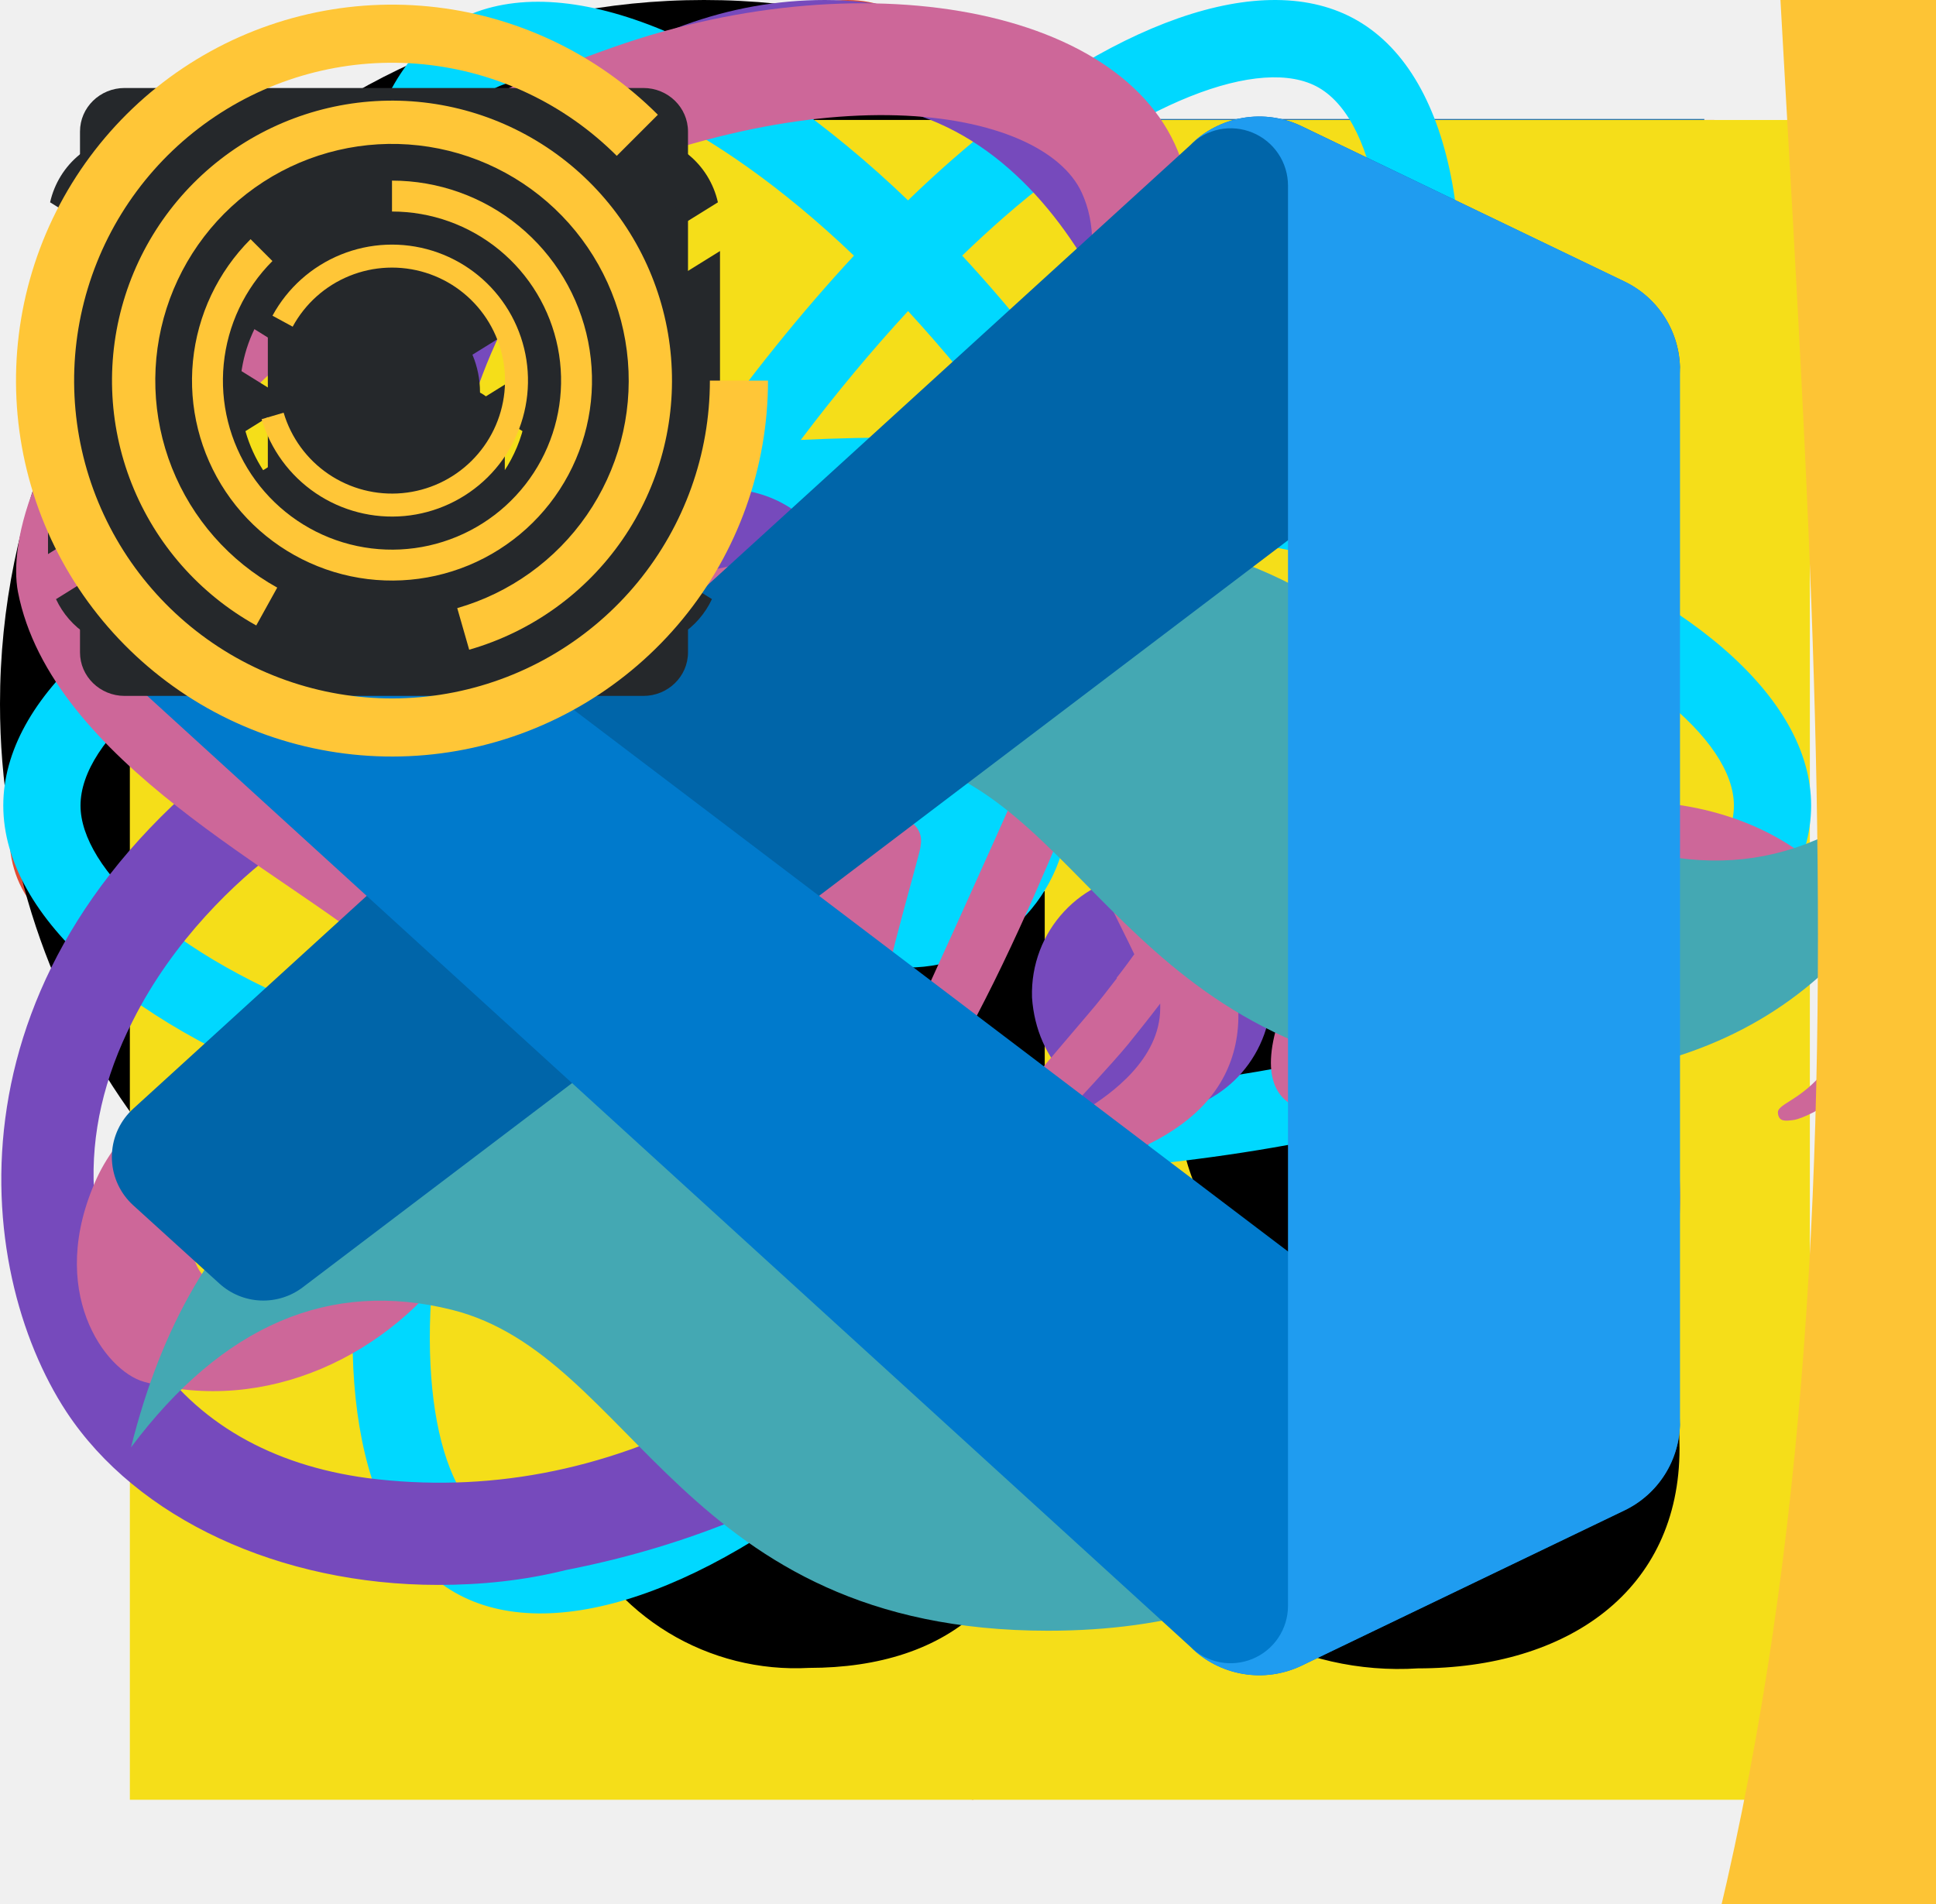
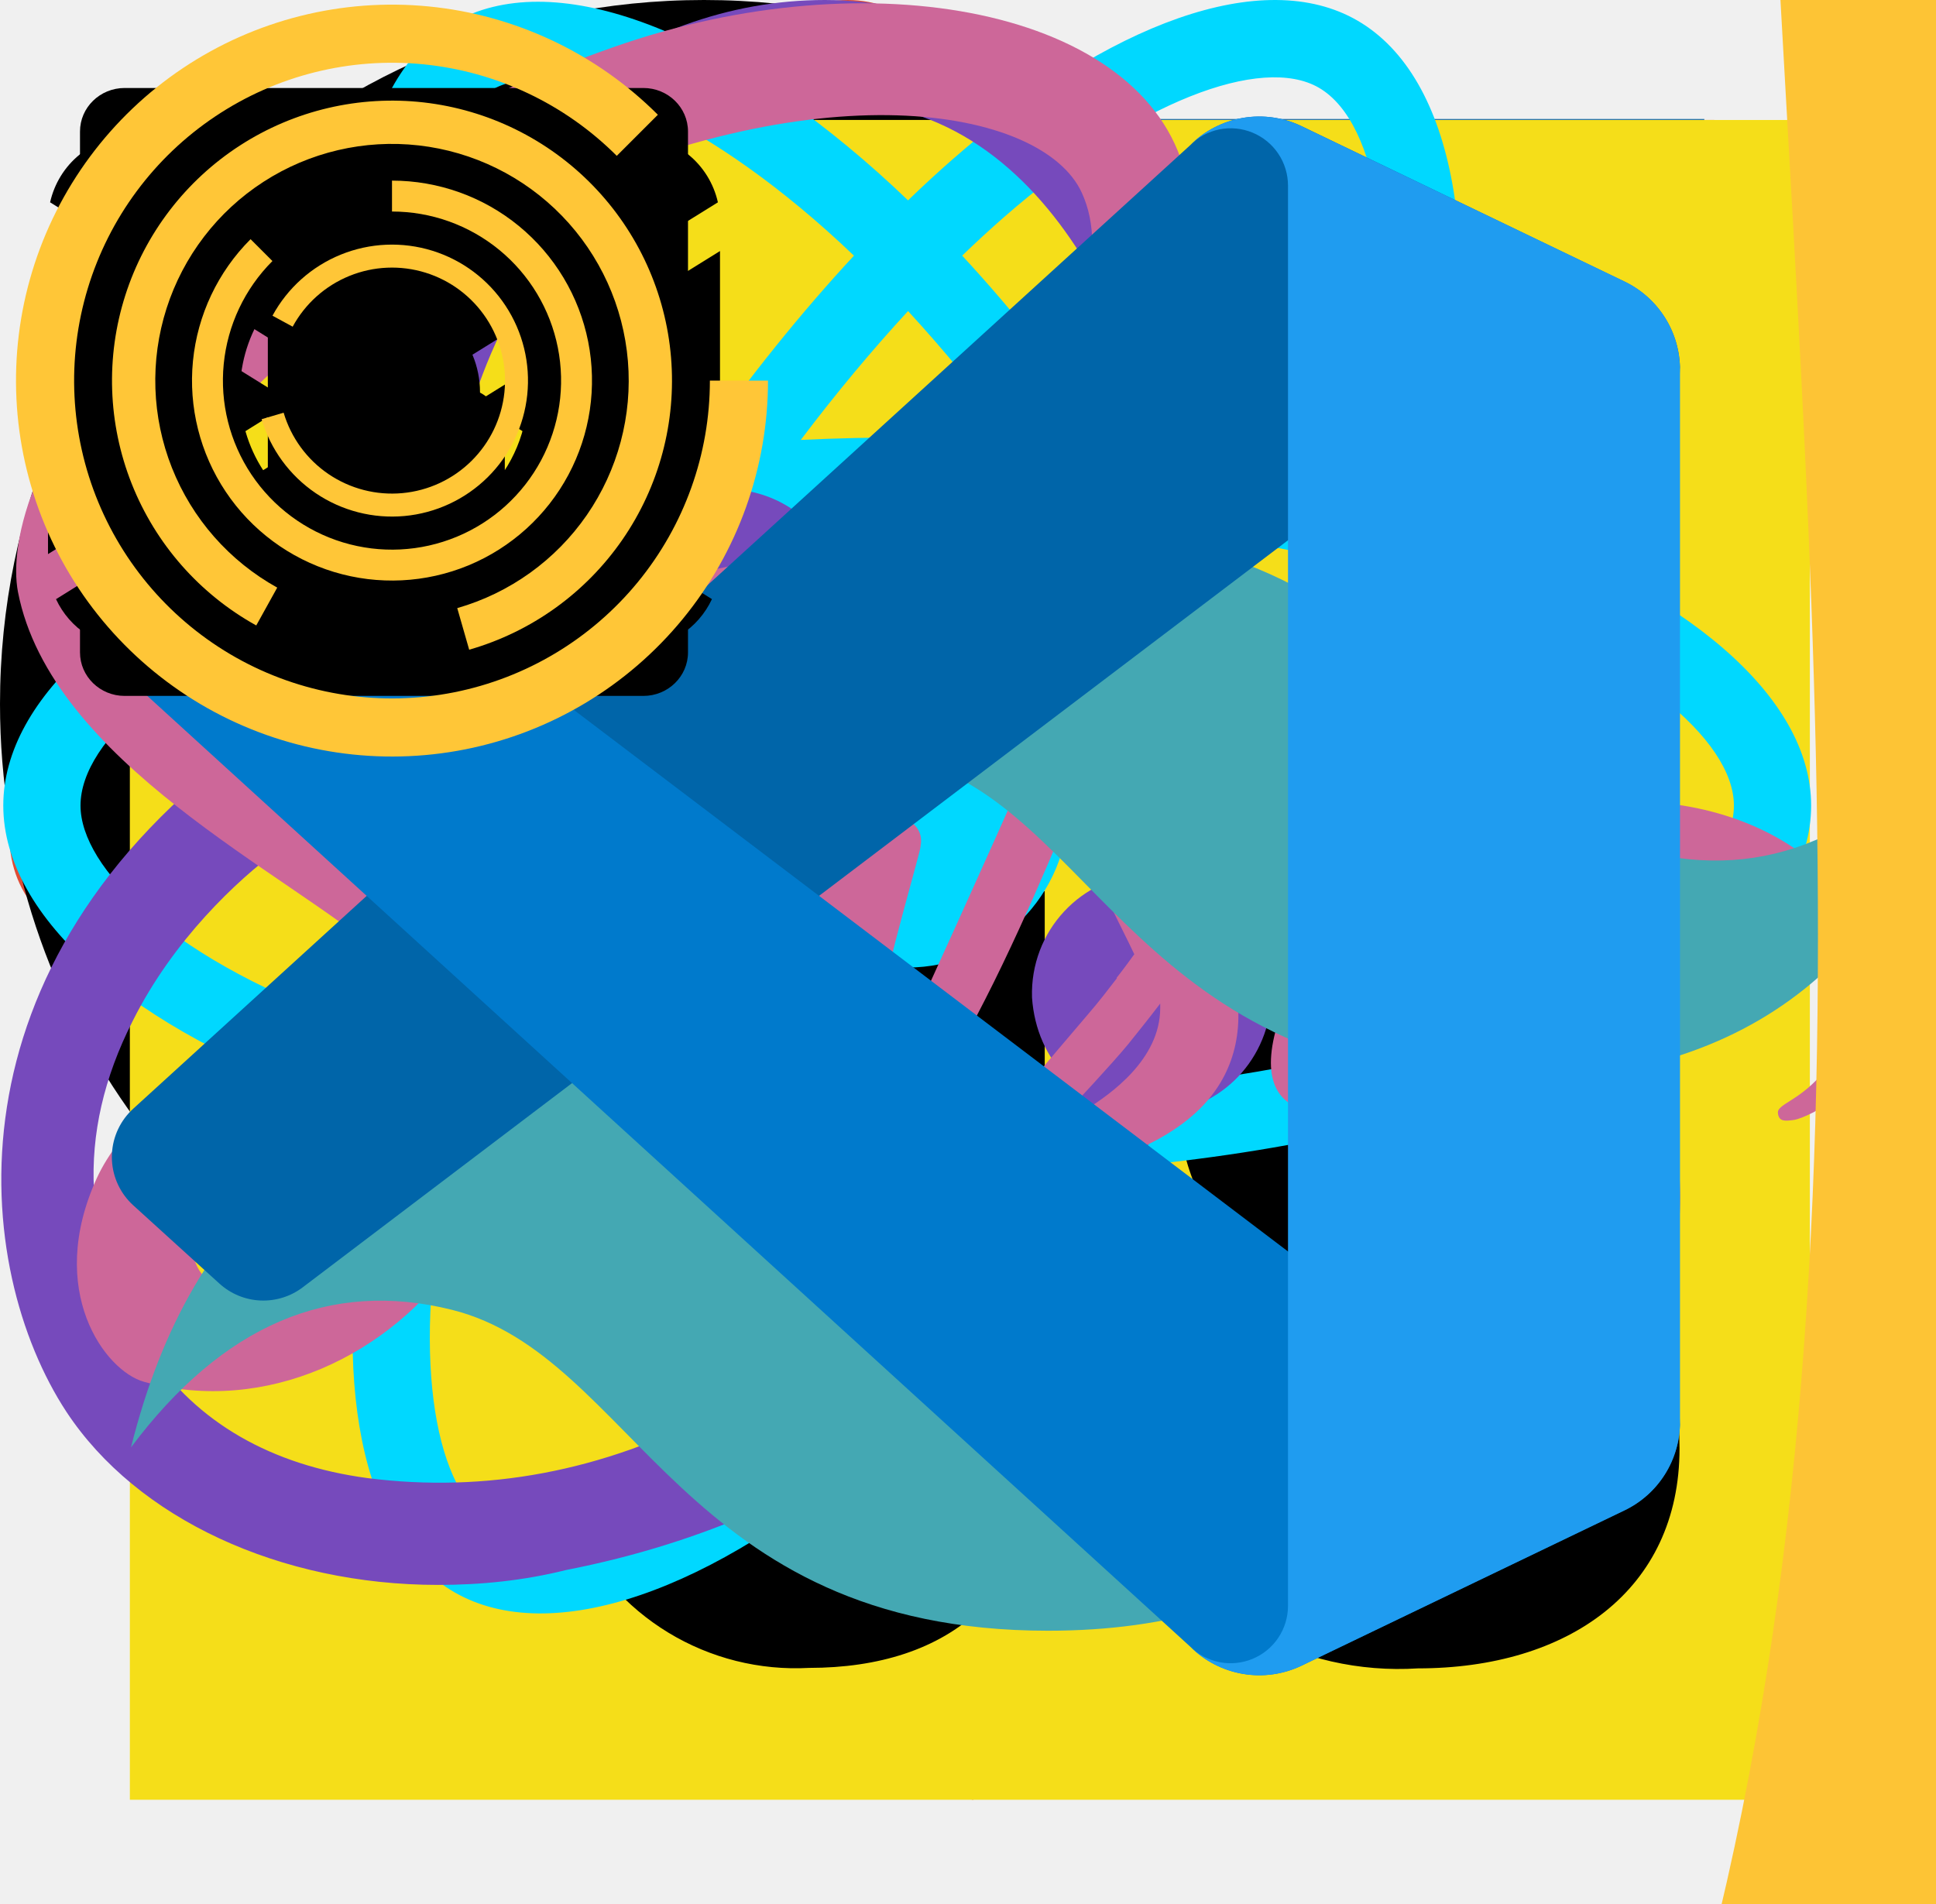
<svg xmlns="http://www.w3.org/2000/svg" width="121" height="119" viewBox="0 0 121 119" fill="none">
  <g id="css">
    <path d="M22.365 101.154L13.943 7.438H106.523L98.089 101.139L60.176 111.562L22.365 101.154Z" fill="#1572B6" />
    <path d="M60.233 103.597L90.87 95.174L98.078 15.102H60.233V103.597Z" fill="#33A9DC" />
    <path d="M60.233 49.054H75.57L76.628 37.284H60.233V25.79H89.295L89.018 28.872L86.171 60.549H60.233V49.054Z" fill="white" />
    <path d="M60.304 78.904L60.252 78.919L47.344 75.461L46.519 66.294H34.883L36.507 84.341L60.248 90.879L60.304 90.864V78.904Z" fill="#EBEBEB" />
    <path d="M74.584 60.062L73.189 75.453L60.263 78.912V90.871L84.023 84.341L84.199 82.4L86.213 60.062H74.584Z" fill="white" />
    <path d="M60.274 25.79V37.284H32.276L32.044 34.7L31.515 28.872L31.238 25.79H60.274ZM60.233 49.054V60.549H47.486L47.254 57.964L46.729 52.137L46.452 49.054H60.233Z" fill="#EBEBEB" />
  </g>
  <g id="git">
    <g clip-path="url(#clip0_13_2984)">
      <path d="M103.62 47.822L57.776 1.98C55.137 -0.66 50.855 -0.66 48.213 1.98L38.694 11.5L50.77 23.576C53.576 22.628 56.794 23.264 59.031 25.501C61.279 27.753 61.911 30.998 60.939 33.813L72.578 45.452C75.393 44.482 78.642 45.109 80.891 47.362C84.034 50.504 84.034 55.596 80.891 58.74C77.747 61.884 72.655 61.884 69.51 58.74C67.145 56.373 66.561 52.901 67.758 49.989L56.905 39.135L56.903 67.697C57.69 68.086 58.409 68.6 59.031 69.219C62.174 72.361 62.174 77.453 59.031 80.6C55.887 83.742 50.793 83.742 47.654 80.6C44.511 77.453 44.511 72.361 47.654 69.219C48.407 68.466 49.302 67.869 50.287 67.463V38.635C49.3 38.232 48.405 37.635 47.654 36.879C45.272 34.501 44.7 31.007 45.92 28.083L34.015 16.177L2.581 47.61C-0.06 50.252 -0.06 54.535 2.581 57.175L48.426 103.018C51.065 105.658 55.346 105.658 57.989 103.018L103.619 57.388C106.26 54.747 106.26 50.462 103.619 47.822" fill="#DE4C36" />
    </g>
    <defs>
      <clipPath id="clip0_13_2984">
        <rect width="105" height="105" fill="white" transform="translate(0.600006)" />
      </clipPath>
    </defs>
  </g>
  <g id="github">
    <path fill-rule="evenodd" clip-rule="evenodd" d="M44 0C19.69 0 0 19.69 0 44C0 63.47 12.595 79.915 30.085 85.745C32.285 86.13 33.11 84.81 33.11 83.655C33.11 82.61 33.055 79.145 33.055 75.46C22 77.495 19.14 72.765 18.26 70.29C17.765 69.025 15.62 65.12 13.75 64.075C12.21 63.25 10.01 61.215 13.695 61.16C17.16 61.105 19.635 64.35 20.46 65.67C24.42 72.325 30.745 70.455 33.275 69.3C33.66 66.44 34.815 64.515 36.08 63.415C26.29 62.315 16.06 58.52 16.06 41.69C16.06 36.905 17.765 32.945 20.57 29.865C20.13 28.765 18.59 24.255 21.01 18.205C21.01 18.205 24.695 17.05 33.11 22.715C36.63 21.725 40.37 21.23 44.11 21.23C47.85 21.23 51.59 21.725 55.11 22.715C63.525 16.995 67.21 18.205 67.21 18.205C69.63 24.255 68.09 28.765 67.65 29.865C70.455 32.945 72.16 36.85 72.16 41.69C72.16 58.575 61.875 62.315 52.085 63.415C53.68 64.79 55.055 67.43 55.055 71.555C55.055 77.44 55 82.17 55 83.655C55 84.81 55.825 86.185 58.025 85.745C66.76 82.796 74.35 77.182 79.727 69.694C85.104 62.205 87.997 53.219 88 44C88 19.69 68.31 0 44 0Z" fill="black" />
  </g>
  <g id="html">
    <path d="M22.982 102.004L14.555 7.5H107.143L98.705 101.989L60.793 112.5L22.982 102.004Z" fill="#E44F26" />
    <path d="M60.849 104.468L91.487 95.974L98.694 15.229H60.849V104.468Z" fill="#F1662A" />
    <path d="M60.849 50.276H45.512L44.454 38.407H60.849V26.816H31.787L32.064 29.929L34.91 61.867H60.849V50.276ZM60.849 80.377L60.797 80.392L47.889 76.909L47.064 67.665H35.428L37.052 85.86L60.797 92.453L60.849 92.438V80.377Z" fill="#EBEBEB" />
    <path d="M60.808 50.276V61.867H75.08L73.738 76.901L60.808 80.389V92.449L84.572 85.86L84.744 83.903L87.467 53.389L87.752 50.276H60.808ZM60.808 26.816V38.407H88.805L89.038 35.805L89.567 29.929L89.844 26.816H60.808Z" fill="white" />
  </g>
  <g id="js">
    <path d="M8.116 7.5H113.116V112.5H8.116V7.5Z" fill="#F5DE19" />
    <path d="M78.65 89.531C79.545 91.349 80.935 92.876 82.66 93.938C84.385 94.999 86.375 95.552 88.4 95.531C92.488 95.531 95.101 93.487 95.101 90.656C95.101 87.281 92.416 86.074 87.916 84.105L85.449 83.047C78.324 80.014 73.599 76.215 73.599 68.183C73.599 60.784 79.224 55.148 88.048 55.148C90.904 54.941 93.758 55.581 96.253 56.986C98.749 58.391 100.775 60.499 102.08 63.049L94.366 67.98C93.864 66.716 92.989 65.635 91.858 64.879C90.727 64.124 89.393 63.73 88.033 63.75C87.439 63.691 86.84 63.755 86.273 63.94C85.706 64.125 85.184 64.427 84.74 64.824C84.296 65.222 83.939 65.709 83.693 66.252C83.447 66.795 83.317 67.384 83.311 67.98C83.311 70.939 85.145 72.139 89.379 73.98L91.846 75.037C100.231 78.634 104.971 82.297 104.971 90.536C104.971 99.42 97.993 104.287 88.621 104.287C84.97 104.52 81.329 103.691 78.139 101.901C74.948 100.11 72.344 97.434 70.64 94.196L78.65 89.531ZM43.794 90.386C45.343 93.135 46.753 95.46 50.143 95.46C53.383 95.46 55.43 94.192 55.43 89.261V55.71H65.296V89.392C65.296 99.608 59.296 104.257 50.563 104.257C47.475 104.426 44.41 103.657 41.768 102.051C39.126 100.444 37.032 98.076 35.761 95.257L43.794 90.386Z" fill="black" />
  </g>
  <g id="react">
    <g clip-path="url(#clip0_13_2986)">
      <path d="M93.106 32.703C91.903 32.289 90.69 31.905 89.469 31.552C89.674 30.711 89.863 29.879 90.031 29.062C92.784 15.648 90.984 4.842 84.836 1.284C78.942 -2.127 69.302 1.429 59.566 9.933C58.606 10.773 57.668 11.637 56.752 12.524C56.139 11.934 55.515 11.356 54.88 10.789C44.677 1.696 34.449 -2.136 28.308 1.432C22.419 4.854 20.675 15.013 23.154 27.725C23.4 28.984 23.679 30.237 23.989 31.482C22.541 31.895 21.144 32.334 19.807 32.802C7.844 36.988 0.205 43.548 0.205 50.353C0.205 57.381 8.406 64.43 20.866 68.704C21.876 69.049 22.895 69.369 23.921 69.663C23.588 71.004 23.292 72.354 23.034 73.711C20.671 86.204 22.516 96.122 28.389 99.522C34.456 103.033 44.637 99.425 54.551 90.727C55.355 90.02 56.141 89.293 56.908 88.546C57.9 89.507 58.919 90.439 59.963 91.343C69.566 99.636 79.05 102.985 84.918 99.576C90.978 96.055 92.948 85.4 90.391 72.436C90.189 71.42 89.963 70.409 89.713 69.405C90.428 69.192 91.13 68.973 91.814 68.746C104.767 64.438 113.195 57.475 113.195 50.353C113.195 43.523 105.309 36.919 93.106 32.703ZM90.296 64.147C89.678 64.353 89.044 64.55 88.398 64.743C86.968 60.2 85.039 55.368 82.677 50.376C84.93 45.504 86.786 40.734 88.176 36.22C89.332 36.556 90.453 36.91 91.535 37.283C101.991 40.896 108.369 46.237 108.369 50.353C108.369 54.737 101.481 60.428 90.296 64.147ZM85.656 73.376C86.787 79.109 86.948 84.292 86.199 88.344C85.526 91.984 84.173 94.412 82.499 95.384C78.939 97.453 71.323 94.764 63.111 87.671C62.14 86.831 61.193 85.963 60.27 85.07C63.454 81.576 66.636 77.513 69.741 73.001C75.204 72.514 80.364 71.719 85.044 70.633C85.269 71.543 85.473 72.457 85.656 73.376ZM38.726 95.026C35.247 96.259 32.476 96.295 30.801 95.325C27.237 93.262 25.755 85.298 27.776 74.615C28.017 73.353 28.291 72.097 28.601 70.85C33.229 71.878 38.352 72.617 43.828 73.062C46.954 77.478 50.228 81.536 53.527 85.089C52.826 85.77 52.108 86.434 51.374 87.079C46.99 90.925 42.597 93.654 38.726 95.026ZM22.428 64.12C16.918 62.23 12.368 59.774 9.249 57.093C6.447 54.685 5.032 52.293 5.032 50.353C5.032 46.223 11.166 40.956 21.396 37.377C22.638 36.943 23.937 36.533 25.286 36.148C26.7 40.764 28.554 45.59 30.793 50.471C28.525 55.423 26.644 60.327 25.216 64.997C24.28 64.728 23.35 64.436 22.428 64.12ZM27.891 26.795C25.768 15.903 27.178 7.687 30.727 5.625C34.507 3.429 42.865 6.56 51.675 14.412C52.25 14.925 52.815 15.448 53.371 15.982C50.088 19.52 46.844 23.548 43.745 27.937C38.431 28.431 33.344 29.225 28.668 30.289C28.38 29.131 28.121 27.966 27.891 26.795V26.795ZM76.63 38.874C75.525 36.959 74.38 35.068 73.194 33.202C76.799 33.66 80.253 34.267 83.497 35.01C82.523 38.142 81.309 41.417 79.881 44.775C78.837 42.787 77.753 40.819 76.63 38.874ZM56.754 19.444C58.981 21.865 61.21 24.568 63.404 27.5C58.955 27.289 54.498 27.289 50.049 27.498C52.244 24.592 54.493 21.893 56.754 19.444ZM36.751 38.907C35.642 40.837 34.579 42.792 33.561 44.771C32.156 41.425 30.953 38.136 29.971 34.958C33.195 34.235 36.633 33.643 40.215 33.194C39.016 35.07 37.861 36.975 36.751 38.907V38.907ZM40.318 67.857C36.617 67.442 33.127 66.881 29.904 66.177C30.902 62.943 32.131 59.583 33.567 56.165C34.589 58.146 35.657 60.103 36.77 62.033C37.915 64.018 39.1 65.961 40.318 67.857ZM56.888 81.603C54.6 79.126 52.318 76.385 50.089 73.437C52.253 73.522 54.458 73.566 56.7 73.566C59.003 73.566 61.28 73.514 63.52 73.414C61.32 76.415 59.099 79.159 56.888 81.603ZM79.926 55.991C81.437 59.446 82.71 62.788 83.72 65.967C80.444 66.717 76.907 67.321 73.18 67.77C74.375 65.87 75.531 63.946 76.649 62C77.786 60.021 78.878 58.018 79.926 55.991ZM72.468 59.579C70.756 62.563 68.949 65.491 67.047 68.357C63.604 68.602 60.152 68.723 56.7 68.722C53.184 68.722 49.764 68.612 46.47 68.397C44.519 65.538 42.677 62.605 40.947 59.606H40.948C39.226 56.623 37.618 53.575 36.127 50.468C37.614 47.362 39.217 44.312 40.933 41.327L40.933 41.327C42.648 38.341 44.475 35.421 46.411 32.573C49.771 32.318 53.217 32.185 56.7 32.185H56.7C60.198 32.185 63.648 32.319 67.008 32.577C68.924 35.419 70.74 38.33 72.452 41.301C74.174 44.28 75.798 47.315 77.323 50.4C75.814 53.517 74.194 56.578 72.468 59.579ZM82.425 5.481C86.209 7.671 87.68 16.502 85.303 28.084C85.151 28.823 84.981 29.576 84.795 30.339C80.107 29.253 75.017 28.445 69.687 27.943C66.583 23.506 63.366 19.472 60.136 15.979C60.983 15.16 61.849 14.363 62.735 13.587C71.077 6.301 78.873 3.425 82.425 5.481ZM56.7 40.226C62.272 40.226 66.79 44.76 66.79 50.353C66.79 55.946 62.272 60.48 56.7 60.48C51.128 60.48 46.61 55.946 46.61 50.353C46.61 44.76 51.128 40.226 56.7 40.226Z" fill="#00D8FF" />
    </g>
    <defs>
      <clipPath id="clip0_13_2986">
        <rect width="113" height="101" fill="white" transform="translate(0.200012)" />
      </clipPath>
    </defs>
  </g>
  <g id="reactToolkit">
    <path d="M72.779 69.563C76.651 69.162 79.588 65.824 79.455 61.818C79.321 57.813 75.983 54.609 71.978 54.609H71.711C67.572 54.742 64.368 58.214 64.501 62.352C64.635 64.355 65.436 66.091 66.637 67.293C62.098 76.239 55.155 82.781 44.742 88.255C37.665 91.993 30.322 93.329 22.979 92.394C16.971 91.593 12.298 88.923 9.36 84.516C5.088 77.974 4.688 70.897 8.293 63.821C10.83 58.748 14.835 55.009 17.371 53.14C16.837 51.404 16.036 48.467 15.636 46.331C-3.724 60.35 -1.721 79.309 4.154 88.255C8.559 94.931 17.505 99.07 27.385 99.07C30.055 99.07 32.725 98.803 35.395 98.136C52.485 94.797 65.436 84.65 72.779 69.563ZM96.278 53.007C86.13 41.123 71.177 34.581 54.087 34.581H51.951C50.75 32.178 48.213 30.575 45.409 30.575H45.142C41.003 30.709 37.799 34.18 37.932 38.32C38.066 42.325 41.404 45.529 45.409 45.529H45.676C48.613 45.396 51.15 43.527 52.218 40.99H54.621C64.769 40.99 74.381 43.927 83.06 49.668C89.735 54.075 94.542 59.816 97.212 66.759C99.482 72.366 99.348 77.841 96.945 82.514C93.207 89.59 86.932 93.462 78.654 93.462C73.313 93.462 68.24 91.86 65.569 90.658C64.101 91.993 61.43 94.129 59.561 95.465C65.302 98.135 71.177 99.604 76.784 99.604C89.602 99.604 99.081 92.528 102.686 85.451C106.558 77.707 106.291 64.355 96.278 53.007ZM28.453 71.832C28.587 75.838 31.924 79.042 35.93 79.042H36.197C40.336 78.909 43.54 75.437 43.406 71.298C43.273 67.292 39.935 64.088 35.93 64.088H35.663C35.395 64.088 34.995 64.088 34.728 64.221C29.254 55.142 26.985 45.262 27.786 34.581C28.319 26.57 30.99 19.627 35.663 13.885C39.535 8.945 47.011 6.542 52.085 6.409C66.237 6.141 72.245 23.766 72.645 30.842C74.381 31.243 77.319 32.178 79.321 32.845C77.719 11.216 64.368 0 51.551 0C39.535 0 28.453 8.679 24.047 21.496C17.905 38.587 21.911 55.009 29.387 67.96C28.72 68.895 28.319 70.364 28.453 71.832V71.832Z" fill="#764ABC" />
  </g>
  <g id="sass">
    <g clip-path="url(#clip0_13_2988)">
      <path d="M101.473 50.077C97.403 50.097 93.865 51.069 90.903 52.506C89.816 50.372 88.73 48.471 88.538 47.076C88.325 45.449 88.069 44.456 88.325 42.512C88.581 40.568 89.731 37.8 89.71 37.589C89.689 37.378 89.454 36.385 87.11 36.364C84.766 36.342 82.741 36.807 82.507 37.42C82.272 38.033 81.825 39.427 81.527 40.864C81.122 42.977 76.839 50.52 74.388 54.471C73.599 52.929 72.918 51.577 72.768 50.499C72.555 48.872 72.299 47.879 72.555 45.935C72.811 43.991 73.962 41.224 73.94 41.012C73.919 40.801 73.684 39.807 71.34 39.787C68.996 39.765 66.971 40.23 66.737 40.843C66.503 41.456 66.247 42.892 65.757 44.287C65.267 45.682 59.577 58.275 58.085 61.529C57.482 62.845 56.85 64.149 56.189 65.438C56.189 65.438 56.167 65.501 56.103 65.607C55.895 66.011 55.682 66.412 55.464 66.811V66.832C55.144 67.403 54.803 67.931 54.633 67.931C54.505 67.931 54.271 66.409 54.675 64.339C55.528 59.965 57.552 53.161 57.531 52.929C57.531 52.802 57.915 51.619 56.21 51.006C54.548 50.393 53.951 51.407 53.802 51.407C53.653 51.407 53.546 51.767 53.546 51.767C53.546 51.767 55.4 44.118 50.008 44.118C46.642 44.118 41.996 47.773 39.694 51.069C37.078 52.481 34.464 53.897 31.852 55.317C30.595 56.014 29.295 56.711 28.08 57.366C27.995 57.282 27.91 57.176 27.824 57.092C21.303 50.182 9.242 45.301 9.753 36.026C9.945 32.645 11.117 23.77 32.918 12.995C50.861 4.226 65.139 6.655 67.611 12.044C71.148 19.735 59.961 34.018 41.42 36.089C34.346 36.871 30.637 34.166 29.7 33.152C28.72 32.095 28.57 32.032 28.208 32.243C27.611 32.561 27.995 33.511 28.208 34.06C28.762 35.497 31.042 38.033 34.899 39.28C38.309 40.378 46.599 40.991 56.636 37.145C67.867 32.835 76.647 20.855 74.068 10.818C71.489 0.634 54.441 -2.726 38.309 2.958C28.72 6.339 18.32 11.663 10.84 18.594C1.954 26.834 0.547 33.997 1.122 36.998C3.19 47.647 18.001 54.577 23.925 59.711C23.626 59.88 23.349 60.029 23.115 60.156C20.153 61.613 8.858 67.466 6.045 73.657C2.849 80.672 6.557 85.701 9.008 86.376C16.615 88.469 24.436 84.708 28.634 78.495C32.832 72.283 32.321 64.212 30.382 60.514C30.36 60.472 30.339 60.43 30.296 60.388C31.064 59.944 31.852 59.479 32.619 59.035C34.03 58.209 35.458 57.413 36.903 56.647C36.178 58.613 35.645 60.958 35.39 64.339C35.07 68.311 36.711 73.466 38.863 75.495C39.822 76.383 40.952 76.404 41.676 76.404C44.191 76.404 45.321 74.333 46.578 71.882C48.112 68.882 49.497 65.395 49.497 65.395C49.497 65.395 47.771 74.819 52.459 74.819C54.164 74.819 55.89 72.621 56.658 71.502V71.523C56.658 71.523 56.7 71.459 56.785 71.311C56.956 71.037 57.062 70.867 57.062 70.867V70.826C57.744 69.642 59.279 66.959 61.559 62.5C64.5 56.753 67.334 49.57 67.334 49.57C67.334 49.57 67.59 51.323 68.463 54.239C68.975 55.95 70.04 57.831 70.893 59.648C70.211 60.599 69.785 61.127 69.785 61.127L69.806 61.148C69.252 61.867 68.655 62.648 67.995 63.409C65.672 66.156 62.902 69.305 62.518 70.213C62.07 71.29 62.177 72.072 63.03 72.706C63.648 73.171 64.755 73.234 65.885 73.171C67.974 73.023 69.444 72.516 70.168 72.199C71.298 71.798 72.619 71.185 73.855 70.276C76.135 68.607 77.52 66.219 77.392 63.071C77.329 61.339 76.753 59.606 76.05 57.979C76.263 57.683 76.455 57.387 76.668 57.092C80.269 51.872 83.061 46.146 83.061 46.146C83.061 46.146 83.317 47.9 84.191 50.816C84.617 52.295 85.491 53.901 86.257 55.464C82.869 58.19 80.781 61.359 80.035 63.43C78.693 67.276 79.737 69.008 81.719 69.41C82.613 69.6 83.892 69.177 84.83 68.776C86.023 68.396 87.43 67.741 88.772 66.768C91.053 65.1 93.248 62.775 93.12 59.627C93.055 58.19 92.672 56.774 92.139 55.401C95.016 54.218 98.724 53.563 103.455 54.112C113.599 55.295 115.602 61.571 115.218 64.212C114.835 66.853 112.704 68.29 112.001 68.734C111.297 69.178 111.063 69.325 111.127 69.642C111.212 70.107 111.553 70.086 112.15 70.001C112.981 69.854 117.478 67.867 117.669 63.008C117.989 56.796 112.022 50.013 101.473 50.077ZM23.221 76.235C19.854 79.869 15.166 81.242 13.142 80.08C10.968 78.833 11.82 73.466 15.955 69.621C18.469 67.276 21.708 65.099 23.861 63.768C24.351 63.472 25.076 63.05 25.949 62.522C26.098 62.437 26.184 62.395 26.184 62.395L26.695 62.078C28.208 67.571 26.759 72.41 23.221 76.235ZM47.728 59.711C46.556 62.543 44.106 69.79 42.614 69.389C41.335 69.051 40.547 63.557 42.358 58.127C43.275 55.401 45.214 52.147 46.343 50.88C48.176 48.851 50.2 48.174 50.69 48.999C51.309 50.077 48.453 57.937 47.728 59.711ZM67.952 69.304C67.462 69.558 66.993 69.727 66.78 69.6C66.631 69.515 66.993 69.177 66.993 69.177C66.993 69.177 69.529 66.473 70.531 65.247C71.106 64.529 71.788 63.684 72.513 62.733V63.008C72.513 66.24 69.358 68.417 67.952 69.304H67.952ZM83.551 65.776C83.189 65.522 83.253 64.677 84.467 62.035C84.936 61 86.044 59.268 87.941 57.599C88.154 58.275 88.304 58.93 88.282 59.542C88.261 63.62 85.32 65.142 83.551 65.776Z" fill="#CD6799" />
    </g>
    <defs>
      <clipPath id="clip0_13_2988">
        <rect width="117" height="87" fill="white" transform="translate(0.799988)" />
      </clipPath>
    </defs>
  </g>
  <g id="tailwind">
    <path d="M36.844 56.084C40.665 40.801 50.217 33.159 65.5 33.159C88.425 33.159 91.291 50.353 102.753 53.219C110.395 55.129 117.081 52.264 122.812 44.622C118.992 59.905 109.44 67.547 94.156 67.547C71.231 67.547 68.366 50.353 56.903 47.487C49.261 45.577 42.575 48.443 36.844 56.084ZM8.188 90.472C12.008 75.189 21.56 67.547 36.844 67.547C59.769 67.547 62.634 84.741 74.097 87.606C81.739 89.517 88.425 86.651 94.156 79.009C90.335 94.293 80.783 101.934 65.5 101.934C42.575 101.934 39.709 84.741 28.247 81.875C20.605 79.965 13.919 82.83 8.188 90.472Z" fill="#44A8B3" />
  </g>
  <g id="vscode">
    <path d="M101.535 17.605L81.354 7.889C80.214 7.339 78.932 7.158 77.684 7.37C76.437 7.582 75.287 8.177 74.392 9.072L8.33 69.3C7.528 70.027 7.049 71.043 6.996 72.124C6.944 73.205 7.323 74.263 8.05 75.064C8.137 75.159 8.225 75.25 8.319 75.334L13.713 80.234C14.418 80.875 15.325 81.25 16.277 81.292C17.229 81.334 18.166 81.042 18.924 80.465L98.497 20.125C99.098 19.669 99.814 19.39 100.566 19.319C101.317 19.248 102.073 19.388 102.749 19.723C103.424 20.058 103.993 20.576 104.391 21.217C104.789 21.858 105 22.598 105 23.352V23.117C105 21.966 104.675 20.837 104.062 19.862C103.449 18.887 102.573 18.105 101.535 17.605Z" fill="#0065A9" />
    <path d="M101.535 94.395L81.354 104.115C80.214 104.662 78.932 104.843 77.685 104.631C76.438 104.419 75.287 103.825 74.392 102.932L8.33 42.7C7.528 41.973 7.049 40.957 6.996 39.876C6.944 38.795 7.323 37.737 8.05 36.935C8.137 36.841 8.225 36.75 8.319 36.666L13.713 31.766C14.418 31.122 15.328 30.746 16.282 30.704C17.236 30.662 18.175 30.956 18.935 31.535L98.497 91.875C99.098 92.331 99.814 92.61 100.566 92.681C101.317 92.752 102.073 92.612 102.749 92.277C103.424 91.942 103.993 91.424 104.391 90.783C104.789 90.142 105 89.403 105 88.648V88.9C104.996 90.049 104.669 91.173 104.057 92.145C103.444 93.117 102.57 93.897 101.535 94.395Z" fill="#007ACC" />
    <path d="M81.354 104.114C80.214 104.662 78.932 104.843 77.685 104.631C76.438 104.419 75.287 103.825 74.392 102.931C74.895 103.428 75.533 103.764 76.226 103.899C76.919 104.034 77.637 103.962 78.289 103.691C78.941 103.42 79.499 102.963 79.892 102.376C80.285 101.79 80.497 101.1 80.5 100.394V11.606C80.501 10.896 80.291 10.203 79.897 9.613C79.503 9.023 78.942 8.563 78.287 8.292C77.631 8.02 76.91 7.949 76.214 8.088C75.518 8.227 74.879 8.57 74.379 9.072C75.273 8.177 76.423 7.582 77.67 7.37C78.917 7.157 80.2 7.337 81.34 7.885L101.517 17.587C102.559 18.084 103.438 18.866 104.054 19.841C104.67 20.817 104.998 21.946 105 23.1V88.9C105 90.053 104.675 91.182 104.061 92.158C103.447 93.134 102.571 93.917 101.531 94.416L81.354 104.114Z" fill="#1F9CF0" />
  </g>
  <g id="email">
-     <path fill-rule="evenodd" clip-rule="evenodd" d="M3.131 12.647C3.396 11.469 4.046 10.417 4.976 9.663C5.906 8.91 7.061 8.5 8.25 8.5H39.75C40.939 8.5 42.094 8.91 43.024 9.663C43.953 10.417 44.604 11.469 44.869 12.647L24 25.604L3.131 12.647ZM3 15.692V34.636L18.233 25.148L3 15.692ZM20.748 26.713L3.501 37.452C3.927 38.365 4.6 39.136 5.441 39.675C6.281 40.215 7.256 40.501 8.25 40.5H39.75C40.744 40.5 41.718 40.214 42.558 39.674C43.398 39.133 44.071 38.362 44.496 37.449L27.25 26.711L24 28.729L20.748 26.711V26.713ZM29.767 25.151L45 34.636V15.692L29.767 25.148V25.151Z" fill="#25282B" />
+     <path fill-rule="evenodd" clip-rule="evenodd" d="M3.131 12.647C3.396 11.469 4.046 10.417 4.976 9.663C5.906 8.91 7.061 8.5 8.25 8.5H39.75C40.939 8.5 42.094 8.91 43.024 9.663C43.953 10.417 44.604 11.469 44.869 12.647L24 25.604L3.131 12.647ZM3 15.692V34.636L18.233 25.148L3 15.692ZM20.748 26.713L3.501 37.452C3.927 38.365 4.6 39.136 5.441 39.675C6.281 40.215 7.256 40.501 8.25 40.5H39.75C40.744 40.5 41.718 40.214 42.558 39.674C43.398 39.133 44.071 38.362 44.496 37.449L27.25 26.711L24 28.729L20.748 26.711V26.713ZM29.767 25.151L45 34.636V15.692L29.767 25.148V25.151Z" fill="currentColor" />
  </g>
  <g id="linkedin">
-     <path d="M5 8.222C5 6.718 6.249 5.5 7.791 5.5H40.209C41.751 5.5 43 6.718 43 8.222V40.778C43 42.282 41.751 43.5 40.209 43.5H7.791C6.249 43.5 5 42.282 5 40.778V8.222ZM16.74 37.311V20.151H11.037V37.311H16.74ZM13.89 17.807C15.877 17.807 17.115 16.491 17.115 14.843C17.079 13.159 15.88 11.879 13.928 11.879C11.975 11.879 10.7 13.162 10.7 14.843C10.7 16.491 11.937 17.807 13.852 17.807H13.89ZM25.546 37.311V27.728C25.546 27.215 25.584 26.702 25.736 26.336C26.147 25.312 27.085 24.251 28.662 24.251C30.726 24.251 31.55 25.823 31.55 28.131V37.311H37.252V27.469C37.252 22.196 34.441 19.745 30.688 19.745C27.662 19.745 26.306 21.408 25.546 22.579V22.638H25.508C25.521 22.618 25.533 22.598 25.546 22.579V20.151H19.846C19.917 21.762 19.846 37.311 19.846 37.311H25.546Z" fill="#25282B" />
+     <path d="M5 8.222C5 6.718 6.249 5.5 7.791 5.5H40.209C41.751 5.5 43 6.718 43 8.222V40.778C43 42.282 41.751 43.5 40.209 43.5H7.791C6.249 43.5 5 42.282 5 40.778V8.222ZM16.74 37.311V20.151H11.037V37.311H16.74ZM13.89 17.807C15.877 17.807 17.115 16.491 17.115 14.843C17.079 13.159 15.88 11.879 13.928 11.879C11.975 11.879 10.7 13.162 10.7 14.843C10.7 16.491 11.937 17.807 13.852 17.807H13.89ZM25.546 37.311V27.728C25.546 27.215 25.584 26.702 25.736 26.336C26.147 25.312 27.085 24.251 28.662 24.251C30.726 24.251 31.55 25.823 31.55 28.131V37.311H37.252V27.469C37.252 22.196 34.441 19.745 30.688 19.745C27.662 19.745 26.306 21.408 25.546 22.579V22.638H25.508C25.521 22.618 25.533 22.598 25.546 22.579V20.151H19.846C19.917 21.762 19.846 37.311 19.846 37.311H25.546Z" fill="currentColor" />
  </g>
  <g id="instagram">
-     <path d="M30 24.5C30 25.687 29.648 26.847 28.989 27.833C28.329 28.82 27.392 29.589 26.296 30.043C25.2 30.497 23.993 30.616 22.829 30.385C21.666 30.153 20.596 29.582 19.757 28.743C18.918 27.904 18.347 26.834 18.115 25.671C17.884 24.507 18.003 23.3 18.457 22.204C18.911 21.108 19.68 20.171 20.667 19.511C21.653 18.852 22.813 18.5 24 18.5C25.591 18.502 27.116 19.135 28.241 20.259C29.365 21.384 29.998 22.909 30 24.5ZM42.75 16.25V32.75C42.747 35.534 41.64 38.203 39.671 40.171C37.703 42.14 35.034 43.247 32.25 43.25H15.75C12.966 43.247 10.297 42.14 8.329 40.171C6.36 38.203 5.253 35.534 5.25 32.75V16.25C5.253 13.466 6.36 10.797 8.329 8.829C10.297 6.86 12.966 5.753 15.75 5.75H32.25C35.034 5.753 37.703 6.86 39.671 8.829C41.64 10.797 42.747 13.466 42.75 16.25ZM33 24.5C33 22.72 32.472 20.98 31.483 19.5C30.494 18.02 29.089 16.866 27.444 16.185C25.8 15.504 23.99 15.326 22.244 15.673C20.498 16.02 18.895 16.877 17.636 18.136C16.377 19.395 15.52 20.998 15.173 22.744C14.826 24.49 15.004 26.3 15.685 27.944C16.366 29.589 17.52 30.994 19 31.983C20.48 32.972 22.22 33.5 24 33.5C26.386 33.497 28.674 32.548 30.361 30.861C32.048 29.174 32.997 26.886 33 24.5ZM36 14.75C36 14.305 35.868 13.87 35.621 13.5C35.374 13.13 35.022 12.842 34.611 12.671C34.2 12.501 33.748 12.456 33.311 12.543C32.875 12.63 32.474 12.844 32.159 13.159C31.844 13.474 31.63 13.875 31.543 14.311C31.456 14.748 31.501 15.2 31.671 15.611C31.842 16.022 32.13 16.374 32.5 16.621C32.87 16.868 33.305 17 33.75 17C34.347 17 34.919 16.763 35.341 16.341C35.763 15.919 36 15.347 36 14.75Z" fill="#25282B" />
+     <path d="M30 24.5C30 25.687 29.648 26.847 28.989 27.833C28.329 28.82 27.392 29.589 26.296 30.043C25.2 30.497 23.993 30.616 22.829 30.385C21.666 30.153 20.596 29.582 19.757 28.743C18.918 27.904 18.347 26.834 18.115 25.671C17.884 24.507 18.003 23.3 18.457 22.204C18.911 21.108 19.68 20.171 20.667 19.511C21.653 18.852 22.813 18.5 24 18.5C25.591 18.502 27.116 19.135 28.241 20.259C29.365 21.384 29.998 22.909 30 24.5ZM42.75 16.25V32.75C42.747 35.534 41.64 38.203 39.671 40.171C37.703 42.14 35.034 43.247 32.25 43.25H15.75C12.966 43.247 10.297 42.14 8.329 40.171C6.36 38.203 5.253 35.534 5.25 32.75V16.25C5.253 13.466 6.36 10.797 8.329 8.829C10.297 6.86 12.966 5.753 15.75 5.75H32.25C35.034 5.753 37.703 6.86 39.671 8.829C41.64 10.797 42.747 13.466 42.75 16.25ZM33 24.5C33 22.72 32.472 20.98 31.483 19.5C30.494 18.02 29.089 16.866 27.444 16.185C25.8 15.504 23.99 15.326 22.244 15.673C20.498 16.02 18.895 16.877 17.636 18.136C16.377 19.395 15.52 20.998 15.173 22.744C14.826 24.49 15.004 26.3 15.685 27.944C16.366 29.589 17.52 30.994 19 31.983C20.48 32.972 22.22 33.5 24 33.5C26.386 33.497 28.674 32.548 30.361 30.861C32.048 29.174 32.997 26.886 33 24.5ZM36 14.75C36 14.305 35.868 13.87 35.621 13.5C35.374 13.13 35.022 12.842 34.611 12.671C34.2 12.501 33.748 12.456 33.311 12.543C32.875 12.63 32.474 12.844 32.159 13.159C31.844 13.474 31.63 13.875 31.543 14.311C31.456 14.748 31.501 15.2 31.671 15.611C31.842 16.022 32.13 16.374 32.5 16.621C32.87 16.868 33.305 17 33.75 17C34.347 17 34.919 16.763 35.341 16.341C35.763 15.919 36 15.347 36 14.75Z" fill="currentColor" />
  </g>
  <g id="logo">
    <path d="M48 23.79C48 29.227 46.115 34.495 42.666 38.698C39.217 42.901 34.417 45.778 29.085 46.839C23.752 47.899 18.217 47.078 13.422 44.515C8.627 41.952 4.869 37.806 2.789 32.783C0.708 27.76 0.434 22.171 2.012 16.968C3.59 11.766 6.924 7.271 11.444 4.25C15.965 1.23 21.393 -0.13 26.803 0.403C32.214 0.936 37.273 3.329 41.117 7.173L38.548 9.742C35.298 6.491 31.022 4.469 26.447 4.018C21.873 3.568 17.284 4.717 13.462 7.271C9.64 9.824 6.822 13.624 5.488 18.023C4.154 22.421 4.386 27.146 6.145 31.393C7.904 35.64 11.081 39.145 15.134 41.312C19.188 43.478 23.868 44.173 28.376 43.276C32.884 42.379 36.942 39.947 39.858 36.394C42.774 32.841 44.368 28.387 44.368 23.79H48Z" fill="#FFC637" />
    <path d="M16.016 39.096C12.475 37.133 9.724 34.003 8.232 30.239C6.74 26.476 6.599 22.311 7.833 18.455C9.067 14.599 11.601 11.29 15.001 9.092C18.401 6.895 22.458 5.944 26.481 6.402C30.504 6.861 34.243 8.7 37.062 11.606C39.881 14.512 41.605 18.306 41.94 22.341C42.275 26.376 41.201 30.402 38.901 33.733C36.6 37.065 33.216 39.496 29.324 40.612L28.578 38.012C31.868 37.068 34.73 35.013 36.675 32.197C38.62 29.38 39.528 25.976 39.244 22.565C38.961 19.154 37.503 15.946 35.12 13.489C32.737 11.032 29.576 9.477 26.175 9.09C22.774 8.703 19.344 9.506 16.469 11.364C13.594 13.222 11.453 16.02 10.409 19.279C9.366 22.539 9.485 26.06 10.746 29.242C12.008 32.424 14.334 35.071 17.327 36.73L16.016 39.096Z" fill="#FFC637" />
    <path d="M24.5 11.29C27.392 11.29 30.194 12.293 32.43 14.127C34.665 15.962 36.196 18.515 36.76 21.351C37.324 24.188 36.887 27.132 35.524 29.683C34.161 32.233 31.955 34.232 29.284 35.339C26.612 36.445 23.639 36.591 20.871 35.752C18.104 34.912 15.713 33.139 14.107 30.735C12.5 28.33 11.777 25.443 12.06 22.565C12.344 19.687 13.616 16.996 15.661 14.951L17.027 16.317C15.299 18.046 14.223 20.321 13.983 22.754C13.743 25.187 14.355 27.628 15.713 29.661C17.072 31.694 19.093 33.193 21.432 33.903C23.772 34.613 26.285 34.489 28.544 33.553C30.803 32.618 32.667 30.928 33.82 28.772C34.973 26.616 35.342 24.126 34.865 21.728C34.388 19.33 33.094 17.172 31.204 15.621C29.314 14.07 26.945 13.222 24.5 13.222L24.5 11.29Z" fill="#FFC637" />
    <path d="M17.03 19.734C17.968 18.006 19.477 16.657 21.299 15.916C23.12 15.175 25.143 15.089 27.021 15.672C28.899 16.256 30.517 17.472 31.598 19.114C32.68 20.756 33.159 22.723 32.953 24.679C32.748 26.634 31.871 28.458 30.471 29.84C29.071 31.221 27.236 32.075 25.278 32.255C23.32 32.434 21.36 31.93 19.732 30.827C18.104 29.723 16.909 28.09 16.35 26.204L17.727 25.796C18.192 27.363 19.185 28.721 20.537 29.637C21.89 30.554 23.519 30.974 25.146 30.824C26.774 30.675 28.299 29.965 29.462 28.817C30.625 27.669 31.354 26.154 31.525 24.529C31.696 22.903 31.298 21.269 30.399 19.904C29.5 18.54 28.155 17.529 26.595 17.044C25.034 16.56 23.354 16.631 21.84 17.247C20.326 17.862 19.072 18.983 18.292 20.42L17.03 19.734Z" fill="#FFC637" />
  </g>
  <g id="bg">
    <path fill-rule="evenodd" clip-rule="evenodd" d="M426.755 -247.339C526.01 -242.623 630.416 -205.737 691.019 -128.942C747.053 -57.936 709.403 42.888 725.408 131.114C738.276 202.044 786.302 264.961 775.404 336.204C763.332 415.132 724.842 490.453 662.532 542.186C597.271 596.368 510.835 641.895 426.755 625.671C345.261 609.947 319.875 506.823 250.249 462.635C174.069 414.287 41.253 440.785 6.431 358.913C-27.682 278.71 83.957 208.257 106.308 124.209C131.067 31.108 79.608 -81.367 143.094 -154.976C208.865 -231.236 324.689 -252.189 426.755 -247.339Z" fill="#FDC435" />
  </g>
+   <g id="footerBg">
+     <path fill-rule="evenodd" clip-rule="evenodd" d="M0 258L60 229.333C120 200.667 240 143.333 360 150.5C480 157.667 600 229.333 720 229.333C840 229.333 960 157.667 1080 107.5C1200 57.333 1320 28.667 1380 14.333L1440 0V344H1380C1320 344 1200 344 1080 344C960 344 840 344 720 344C600 344 480 344 360 344C240 344 120 344 60 344H0V258Z" fill="#FDC435" />
+   </g>
</svg>
